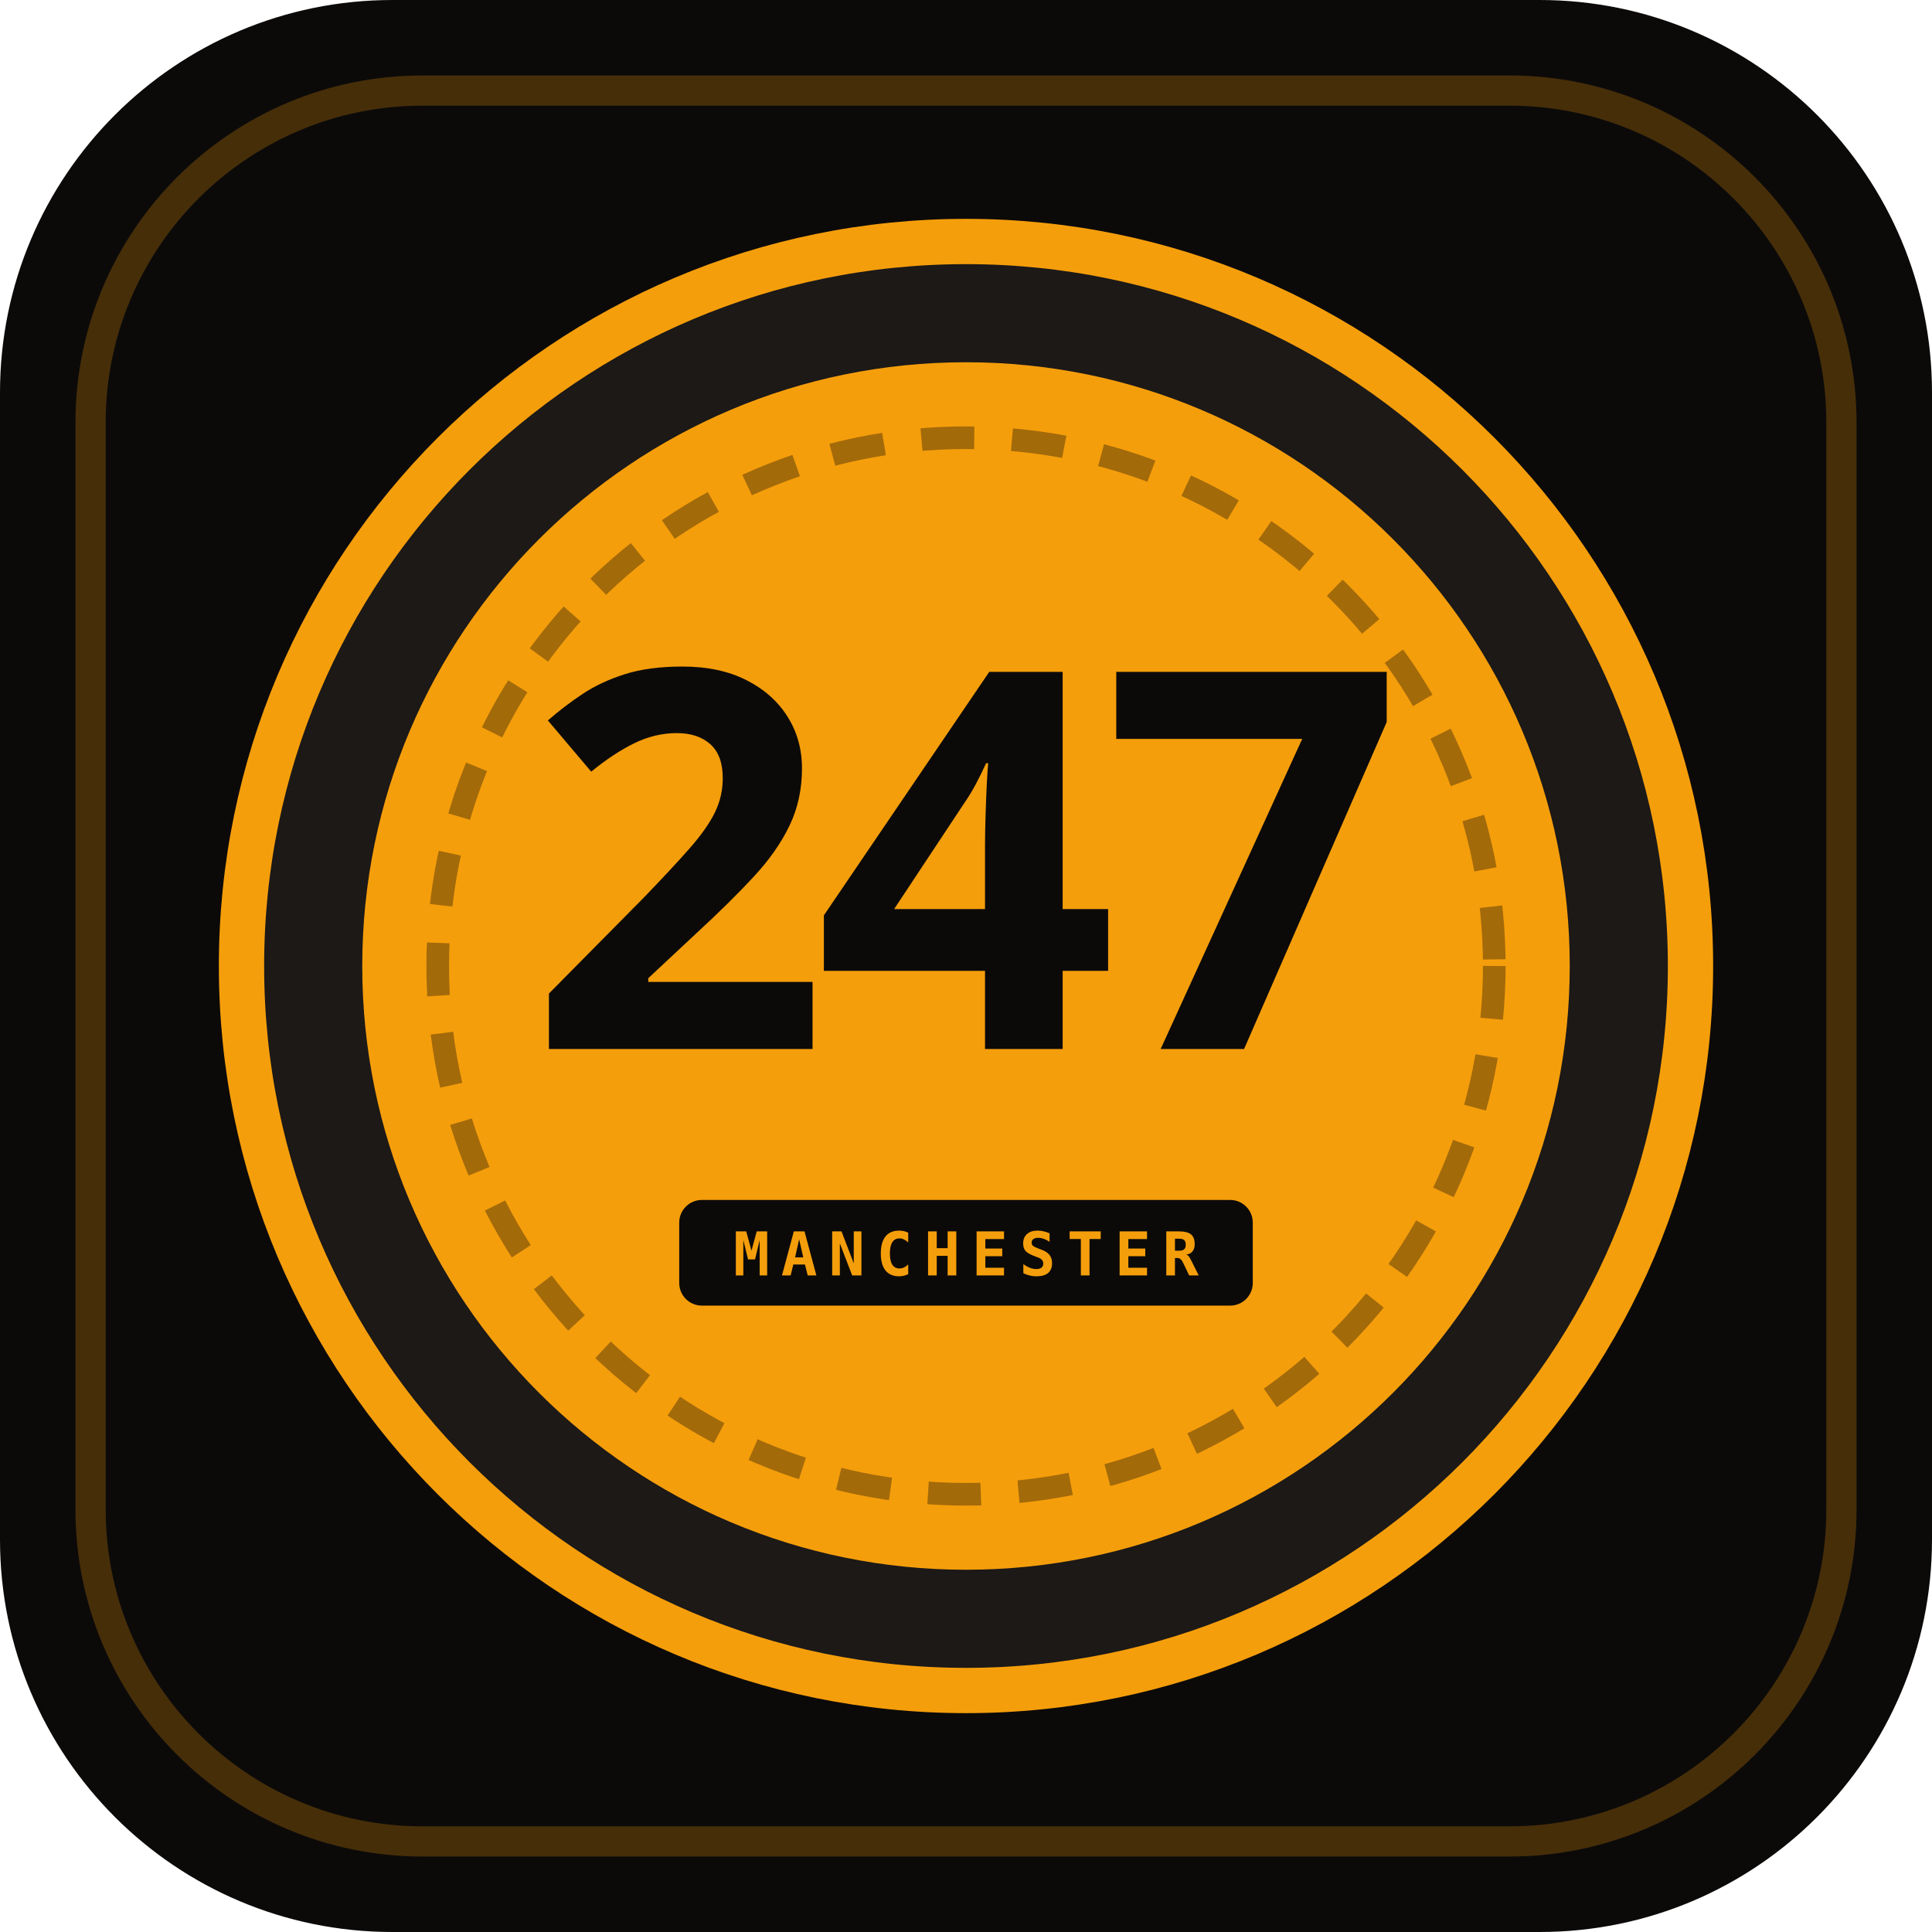
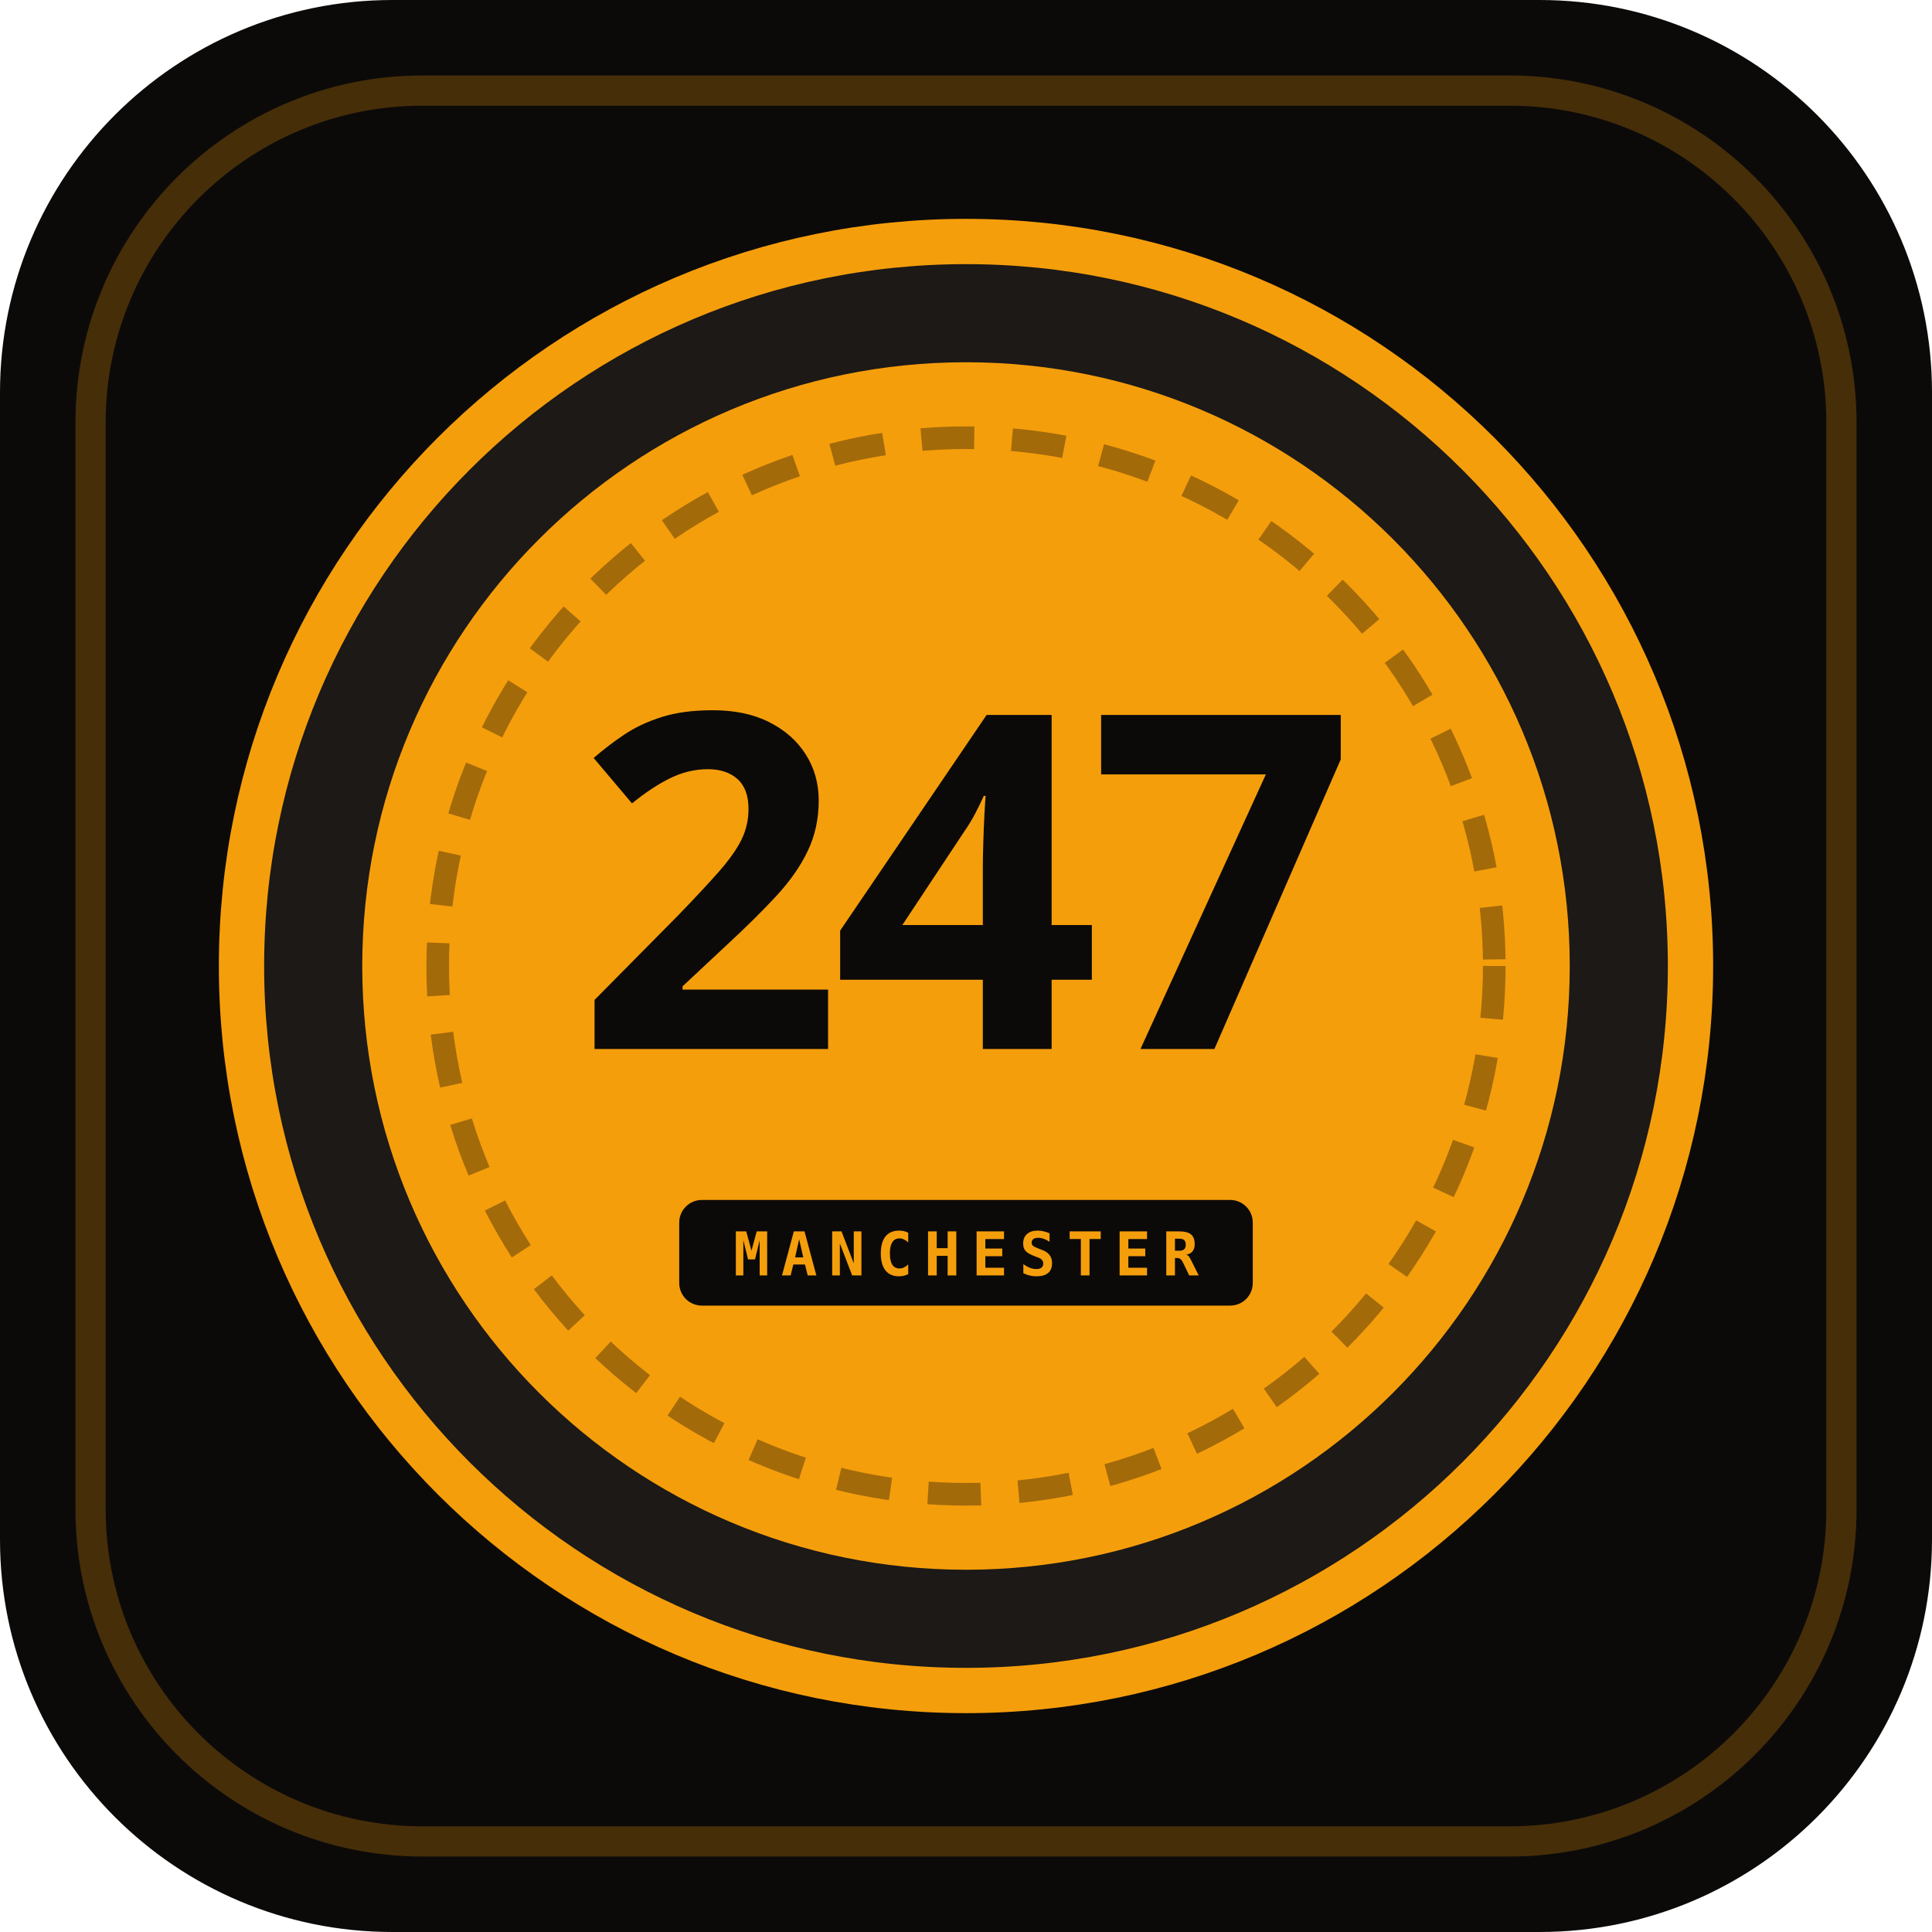
<svg xmlns="http://www.w3.org/2000/svg" viewBox="0 0 512 512" width="512" height="512">
  <rect width="512" height="512" rx="104" fill="#0c0a09" />
  <rect x="24" y="24" width="464" height="464" rx="88" fill="none" stroke="#f59e0b" stroke-width="8" stroke-opacity="0.25" />
  <circle cx="256" cy="256" r="192" fill="#1c1917" stroke="#f59e0b" stroke-width="12" />
  <circle cx="256" cy="256" r="160" fill="#f59e0b" />
  <circle cx="256" cy="256" r="140" fill="none" stroke="#0c0a09" stroke-width="6" stroke-dasharray="14 10" opacity="0.35" />
-   <text x="256" y="278" font-family="'Chakra Petch', 'Arial Black', sans-serif" font-weight="900" font-size="140" fill="#0c0a09" text-anchor="middle" letter-spacing="-4">247</text>
+   <text x="256" y="278" font-family="'Chakra Petch', 'Arial Black', sans-serif" font-weight="900" font-size="124" fill="#0c0a09" text-anchor="middle" letter-spacing="-3">247</text>
  <rect x="180" y="318" width="152" height="28" rx="6" fill="#0c0a09" />
  <text x="256" y="338" font-family="'JetBrains Mono', monospace" font-weight="800" font-size="16" fill="#f59e0b" text-anchor="middle" letter-spacing="3">MANCHESTER</text>
</svg>
